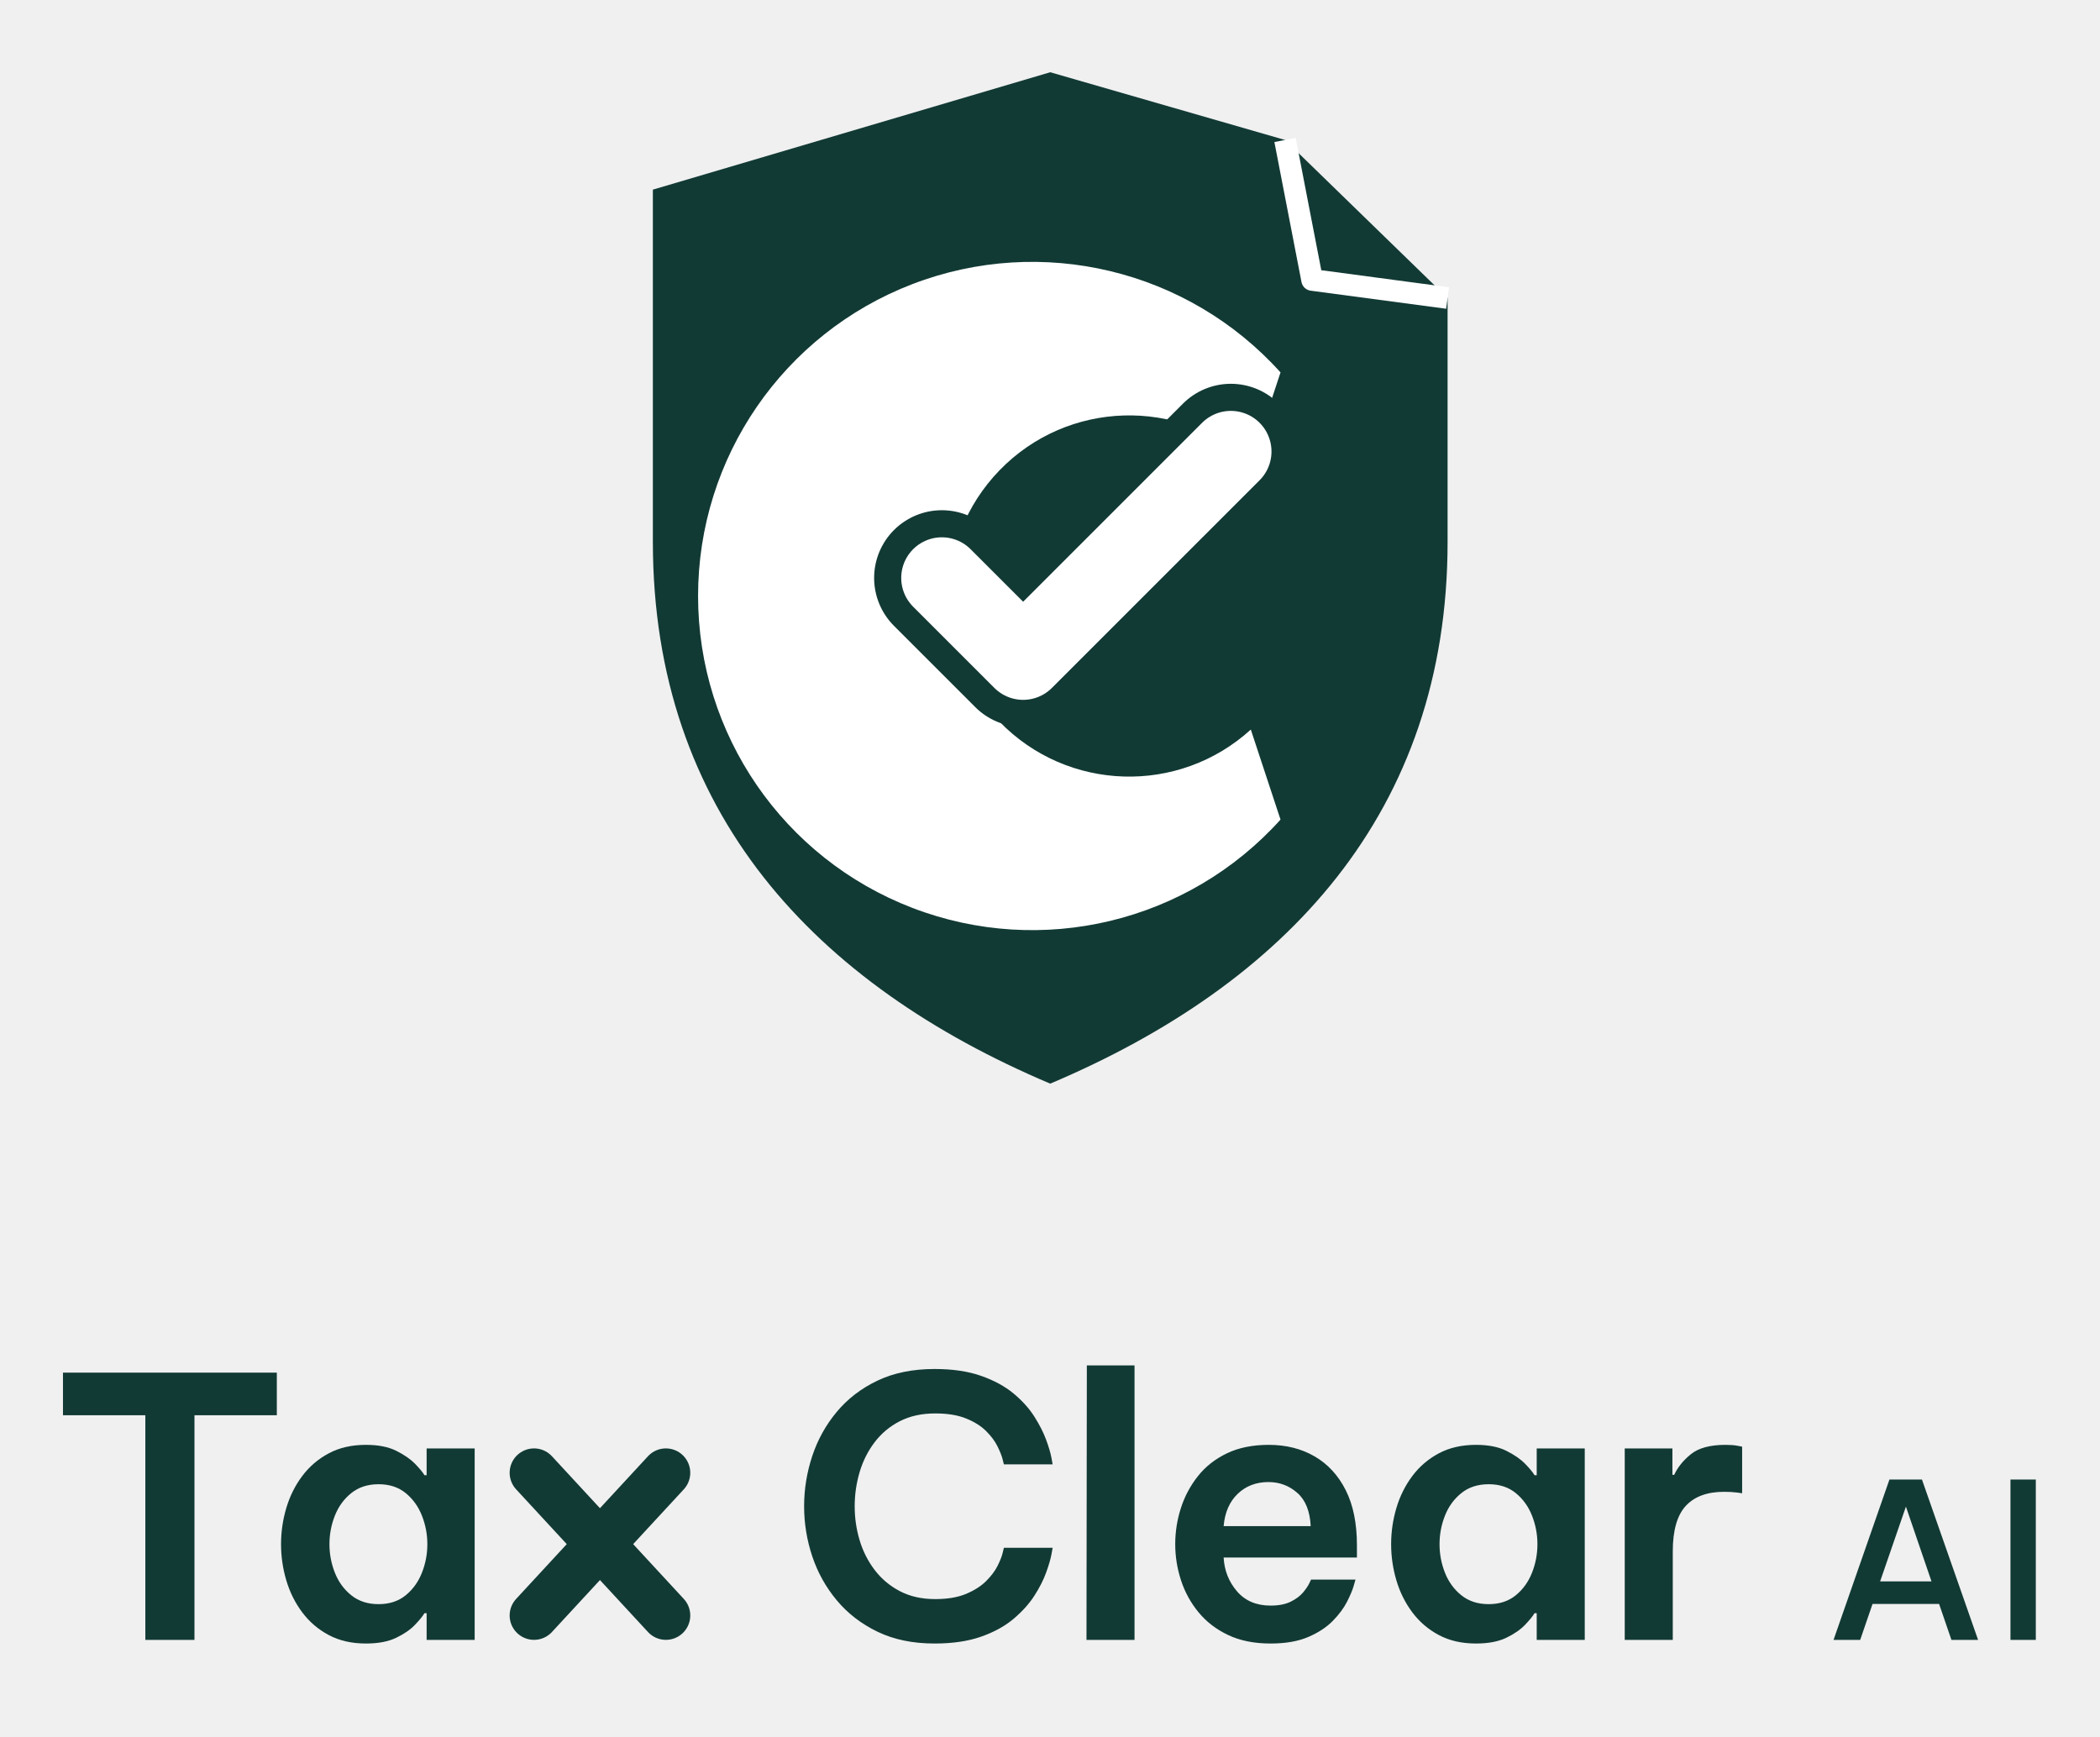
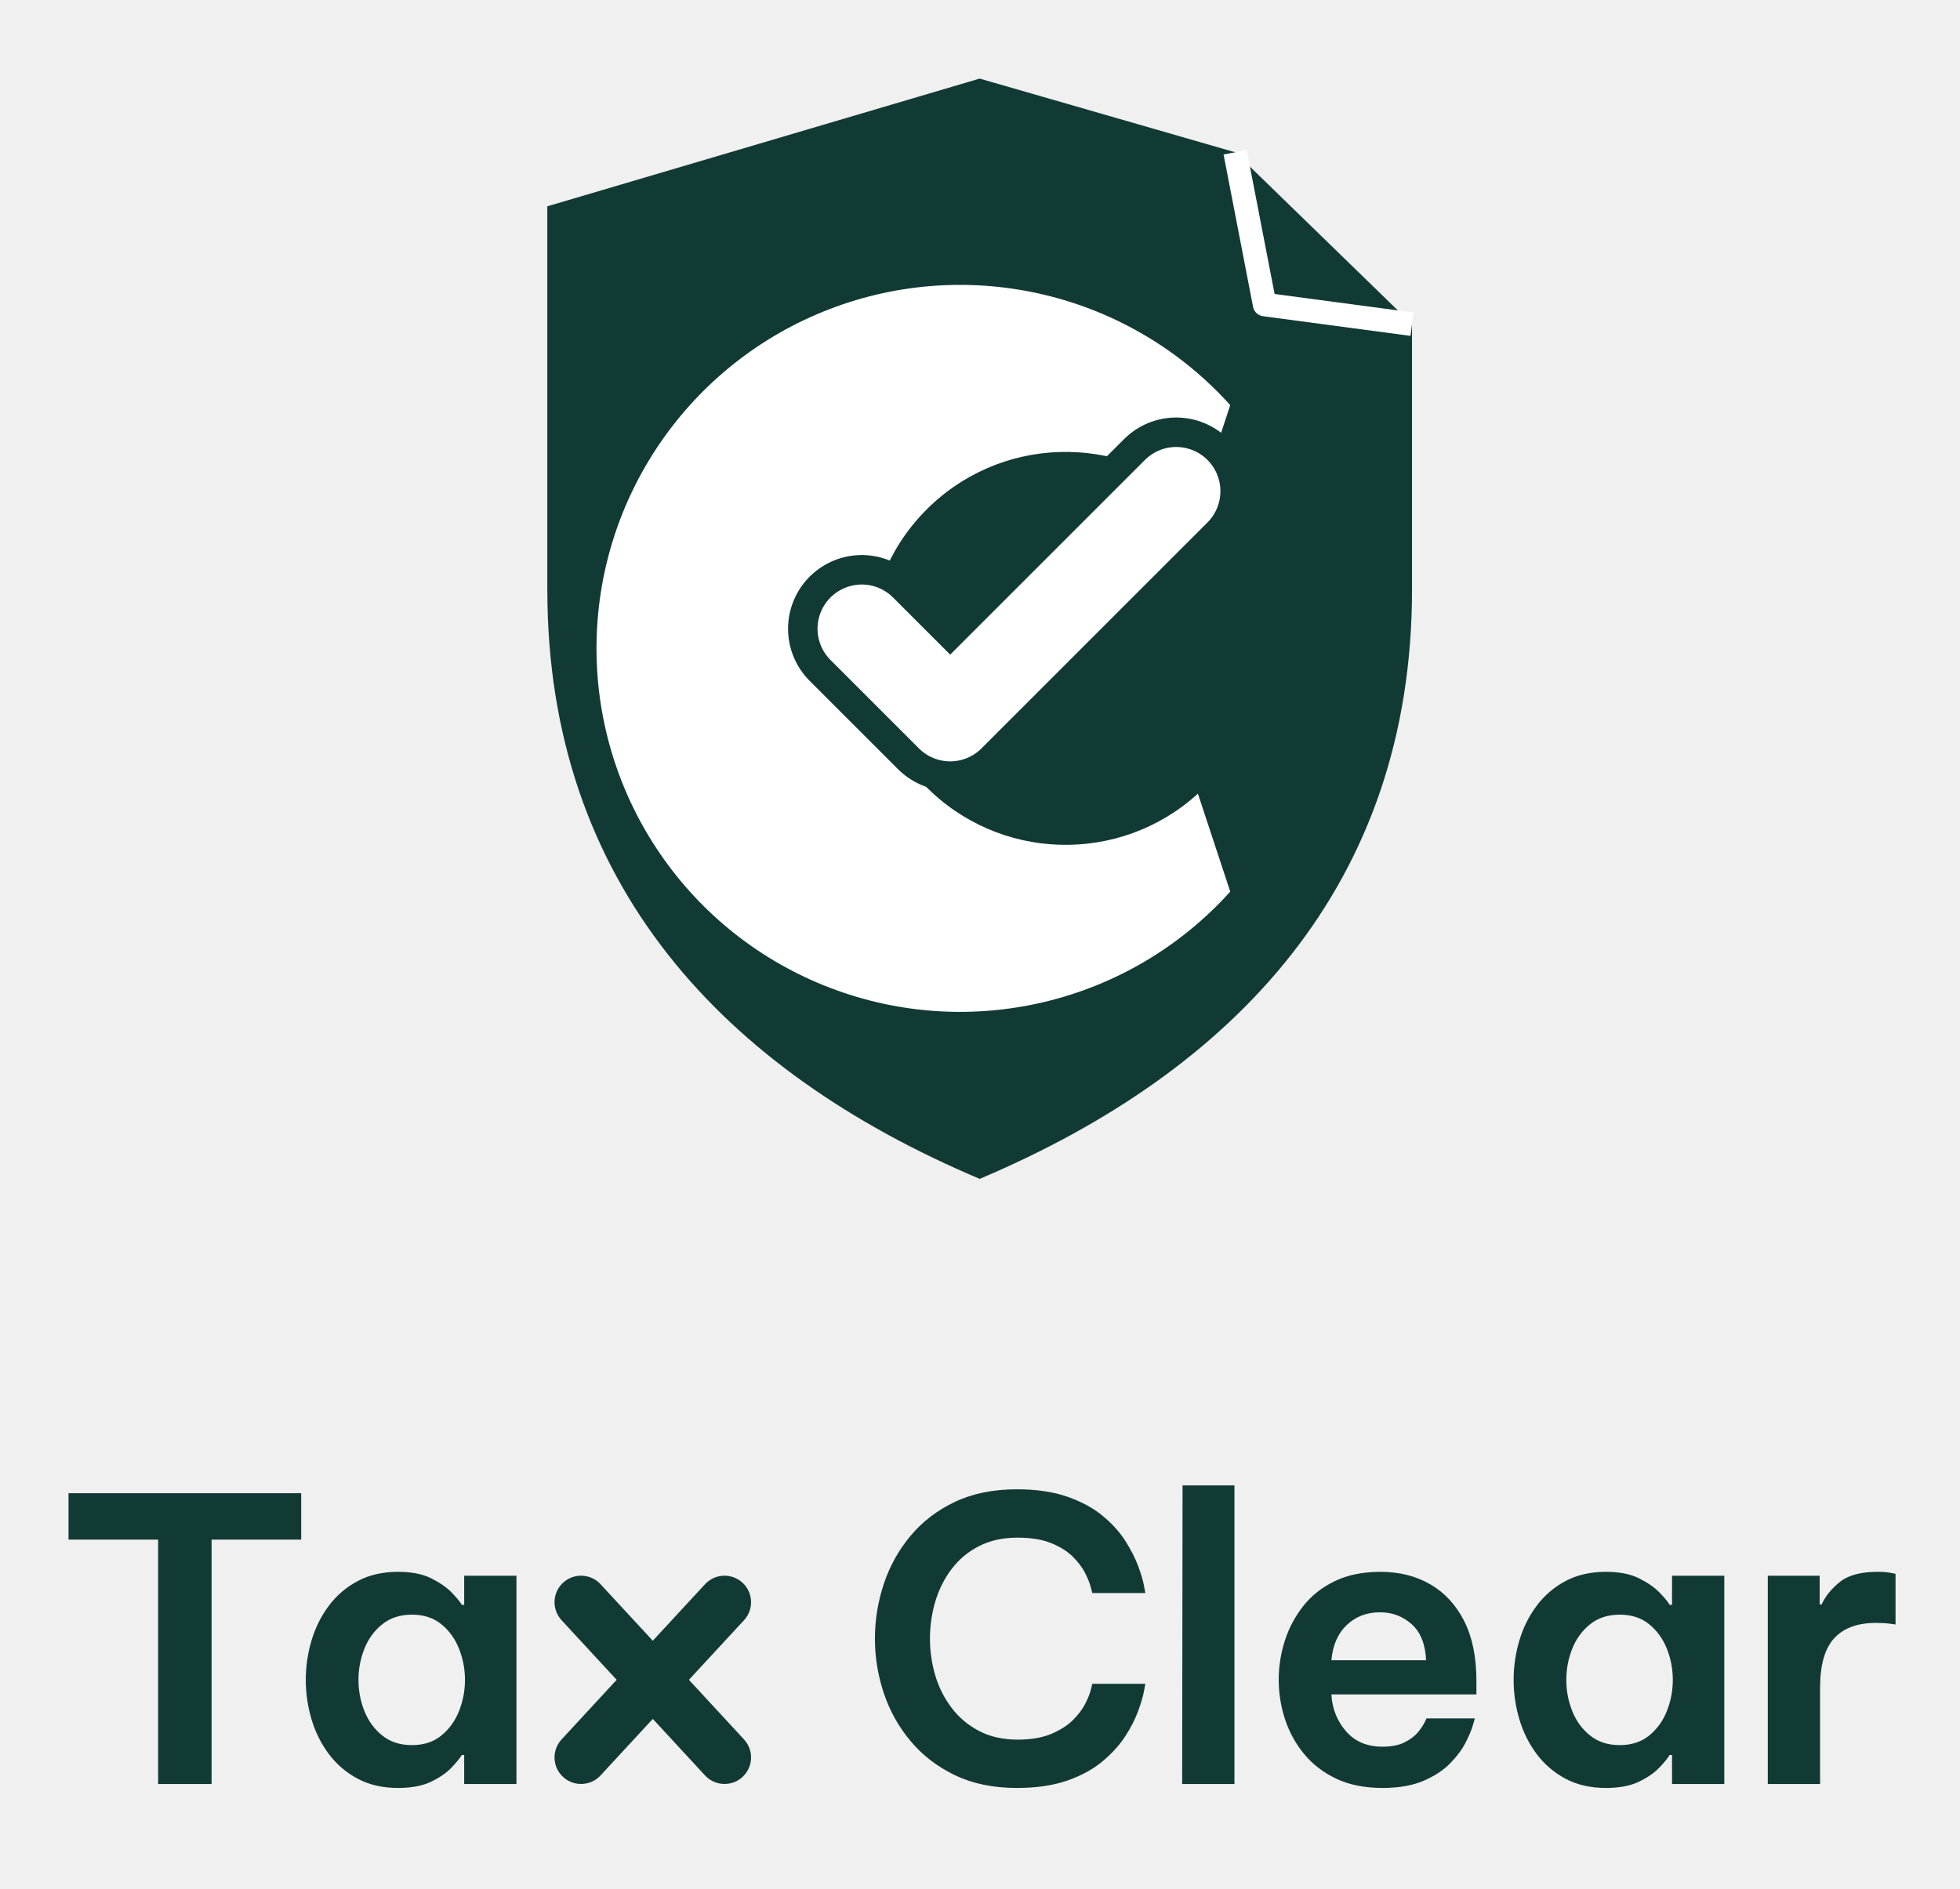
- <svg xmlns="http://www.w3.org/2000/svg" viewBox="0 0 174.4 144.2" width="174.4" height="144.2" role="img" aria-label="Tax Clear AI">
-   <g transform="translate(39.219 0) scale(1.5)">
+ <svg xmlns="http://www.w3.org/2000/svg" viewBox="0 0 149.6 144.2" width="149.6" height="144.2" role="img" aria-label="Tax Clear">
+   <g transform="translate(26.775 0) scale(1.5)">
    <g transform="scale(.5)">
      <path d="M64 8L90 15.5L108 33V60C108 90 90 109 64 120C38 109 20 90 20 60V21Z" fill="#123a35" />
      <path d="M90 15.5L93 31L108 33" fill="none" stroke="#ffffff" stroke-width="2.4" stroke-linejoin="round" />
      <path d="M89.50 41.24A37 37 0 1 0 89.50 90.76L86.21 80.79A20 20 0 1 1 86.21 51.21Z" fill="#ffffff" />
      <path d="M52 64L61 73L84 50" fill="none" stroke="#123a35" stroke-width="15" stroke-linecap="round" stroke-linejoin="round" />
      <path d="M52 64L61 73L84 50" fill="none" stroke="#ffffff" stroke-width="9" stroke-linecap="round" stroke-linejoin="round" />
    </g>
  </g>
  <path d="M12.07 136.2V117.54H5.23V114H22.99V117.54H16.15V136.2ZM30.39 120Q31.92 120 32.91 120.495Q33.9 120.99 34.47 121.575Q35.04 122.16 35.25 122.52H35.43V120.3H39.42V136.2H35.43V133.98H35.25Q35.04 134.34 34.47 134.94Q33.9 135.54 32.91 136.02Q31.92 136.5 30.39 136.5Q28.62 136.5 27.3 135.795Q25.98 135.09 25.095 133.905Q24.21 132.72 23.775 131.25Q23.34 129.78 23.34 128.25Q23.34 126.72 23.775 125.25Q24.21 123.78 25.095 122.595Q25.98 121.41 27.3 120.705Q28.62 120 30.39 120ZM31.44 123.27Q30.09 123.27 29.175 124.005Q28.26 124.74 27.81 125.88Q27.36 127.02 27.36 128.25Q27.36 129.48 27.81 130.62Q28.26 131.76 29.175 132.495Q30.09 133.23 31.44 133.23Q32.79 133.23 33.69 132.495Q34.59 131.76 35.04 130.62Q35.49 129.48 35.49 128.25Q35.49 127.02 35.04 125.88Q34.59 124.74 33.69 124.005Q32.79 123.27 31.44 123.27Z" fill="#123a35" />
  <path d="M44.35 122.32L55.30 134.17" stroke="#123a35" stroke-width="4.05" stroke-linecap="round" />
  <path d="M55.30 122.32L44.35 134.17" stroke="#123a35" stroke-width="4.05" stroke-linecap="round" />
  <path d="M77.61 136.5Q74.91 136.5 72.885 135.525Q70.86 134.55 69.495 132.915Q68.13 131.28 67.455 129.255Q66.78 127.23 66.78 125.1Q66.78 122.97 67.455 120.93Q68.13 118.89 69.495 117.255Q70.86 115.62 72.885 114.66Q74.91 113.7 77.61 113.7Q79.86 113.7 81.48 114.27Q83.1 114.84 84.18 115.74Q85.26 116.64 85.905 117.66Q86.55 118.68 86.88 119.58Q87.21 120.48 87.315 121.05Q87.42 121.62 87.42 121.62H83.37Q83.37 121.62 83.265 121.2Q83.16 120.78 82.845 120.135Q82.53 119.49 81.9 118.86Q81.27 118.23 80.235 117.81Q79.2 117.39 77.67 117.39Q75.99 117.39 74.73 118.035Q73.47 118.68 72.63 119.79Q71.79 120.9 71.385 122.28Q70.98 123.66 70.98 125.1Q70.98 126.54 71.385 127.905Q71.79 129.27 72.63 130.38Q73.47 131.49 74.73 132.15Q75.99 132.81 77.67 132.81Q79.2 132.81 80.235 132.375Q81.27 131.94 81.9 131.31Q82.53 130.68 82.845 130.05Q83.16 129.42 83.265 128.985Q83.37 128.55 83.37 128.55H87.42Q87.42 128.55 87.315 129.12Q87.21 129.69 86.88 130.605Q86.55 131.52 85.905 132.525Q85.26 133.53 84.18 134.445Q83.1 135.36 81.48 135.93Q79.86 136.5 77.61 136.5ZM90.23 136.2 90.26 113.4H94.22V136.2ZM105.52 136.5Q103.48 136.5 101.995 135.795Q100.51 135.09 99.535 133.905Q98.56 132.72 98.08 131.25Q97.6 129.78 97.6 128.25Q97.6 126.72 98.065 125.265Q98.53 123.81 99.475 122.61Q100.42 121.41 101.89 120.705Q103.36 120 105.37 120Q107.53 120 109.18 120.96Q110.83 121.92 111.76 123.765Q112.69 125.61 112.69 128.34V129.36H101.62Q101.71 130.98 102.73 132.165Q103.75 133.35 105.52 133.35Q106.54 133.35 107.2 133.02Q107.86 132.69 108.22 132.255Q108.58 131.82 108.73 131.505Q108.88 131.19 108.88 131.19H112.57Q112.57 131.19 112.42 131.715Q112.27 132.24 111.865 133.035Q111.46 133.83 110.68 134.625Q109.9 135.42 108.64 135.96Q107.38 136.5 105.52 136.5ZM101.62 126.75H108.85Q108.76 124.89 107.74 123.99Q106.72 123.09 105.34 123.09Q103.81 123.09 102.79 124.065Q101.77 125.04 101.62 126.75ZM122.58 120Q124.11 120 125.1 120.495Q126.09 120.99 126.66 121.575Q127.23 122.16 127.44 122.52H127.62V120.3H131.61V136.2H127.62V133.98H127.44Q127.23 134.34 126.66 134.94Q126.09 135.54 125.1 136.02Q124.11 136.5 122.58 136.5Q120.81 136.5 119.49 135.795Q118.17 135.09 117.285 133.905Q116.4 132.72 115.965 131.25Q115.53 129.78 115.53 128.25Q115.53 126.72 115.965 125.25Q116.4 123.78 117.285 122.595Q118.17 121.41 119.49 120.705Q120.81 120 122.58 120ZM123.63 123.27Q122.28 123.27 121.365 124.005Q120.45 124.74 120.0 125.88Q119.55 127.02 119.55 128.25Q119.55 129.48 120.0 130.62Q120.45 131.76 121.365 132.495Q122.28 133.23 123.63 133.23Q124.98 133.23 125.88 132.495Q126.78 131.76 127.23 130.62Q127.68 129.48 127.68 128.25Q127.68 127.02 127.23 125.88Q126.78 124.74 125.88 124.005Q124.98 123.27 123.63 123.27ZM134.93 136.2V120.3H138.89V122.49H139.04Q139.46 121.56 140.42 120.78Q141.38 120 143.3 120Q143.9 120 144.29 120.075Q144.68 120.15 144.68 120.15V124.02Q144.68 124.02 144.245 123.96Q143.81 123.9 143.18 123.9Q141.08 123.9 140.0 125.07Q138.92 126.24 138.92 128.85V136.2Z" fill="#123a35" />
-   <path d="M152.27 136.2 156.914 122.88H159.614L164.276 136.2H162.062L161.036 133.212H155.51L154.484 136.2ZM156.14 131.34H160.406L158.282 125.13ZM166.964 136.2V122.88H169.07V136.2Z" fill="#123a35" />
</svg>
